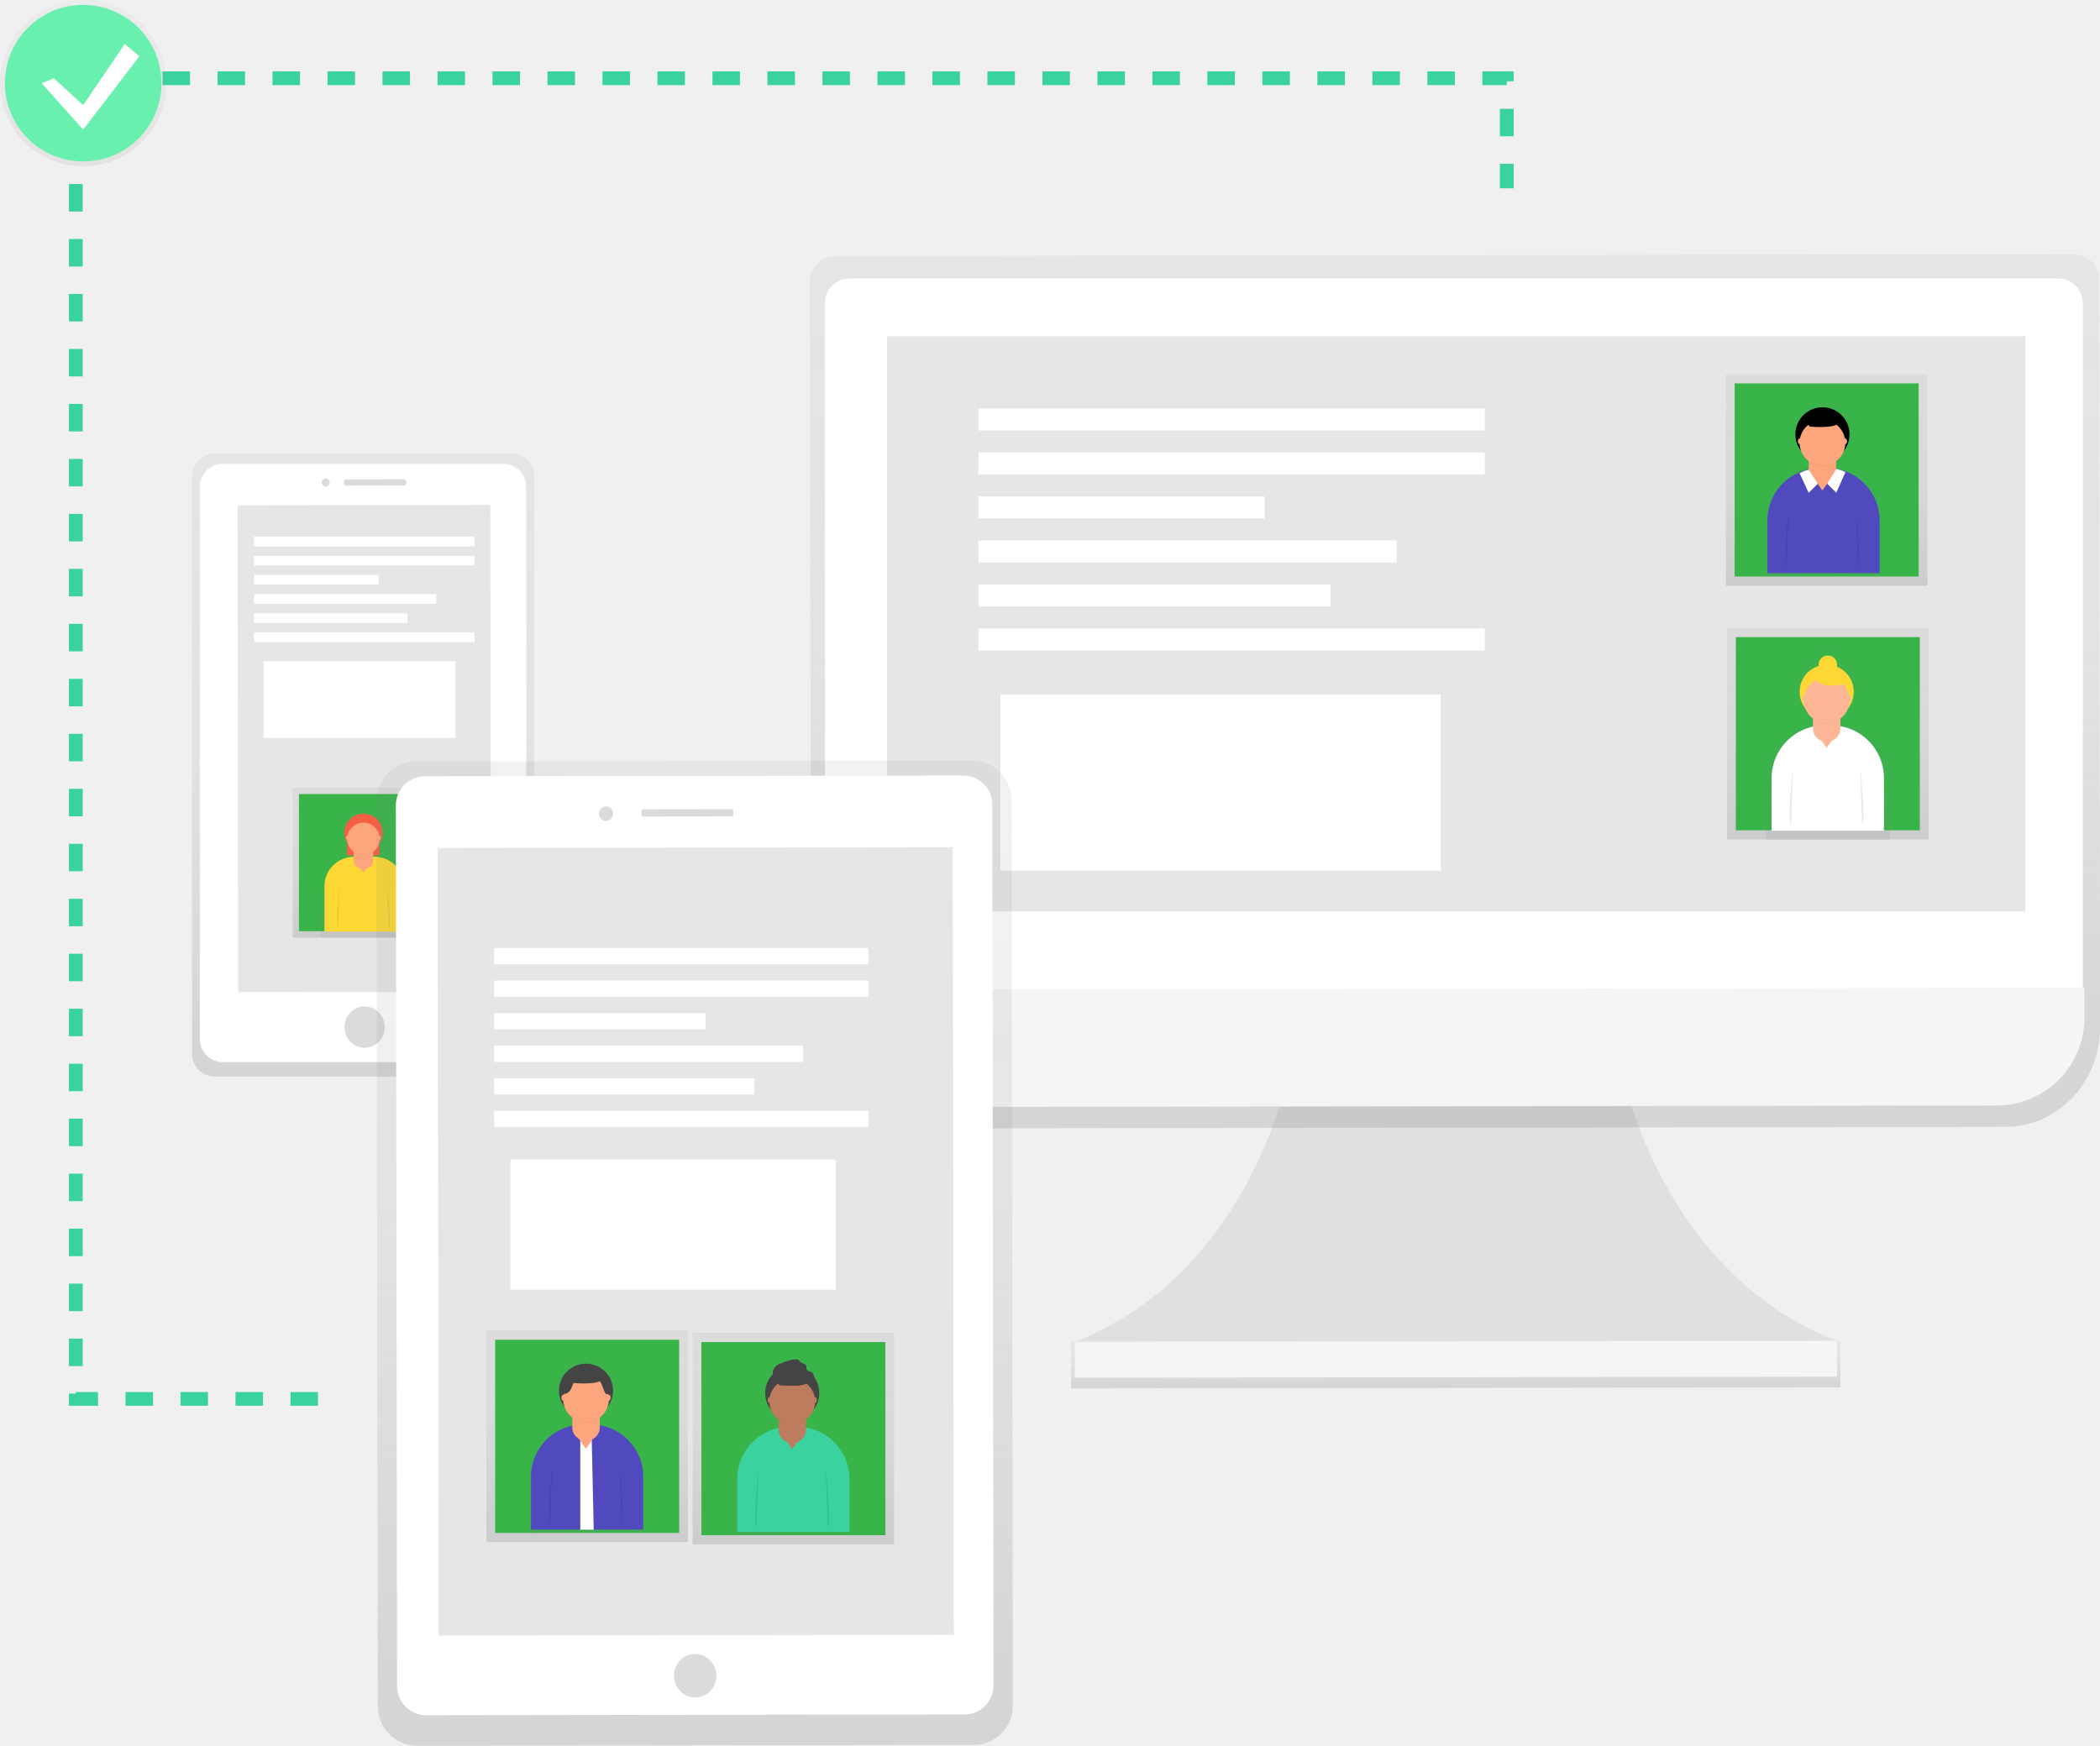
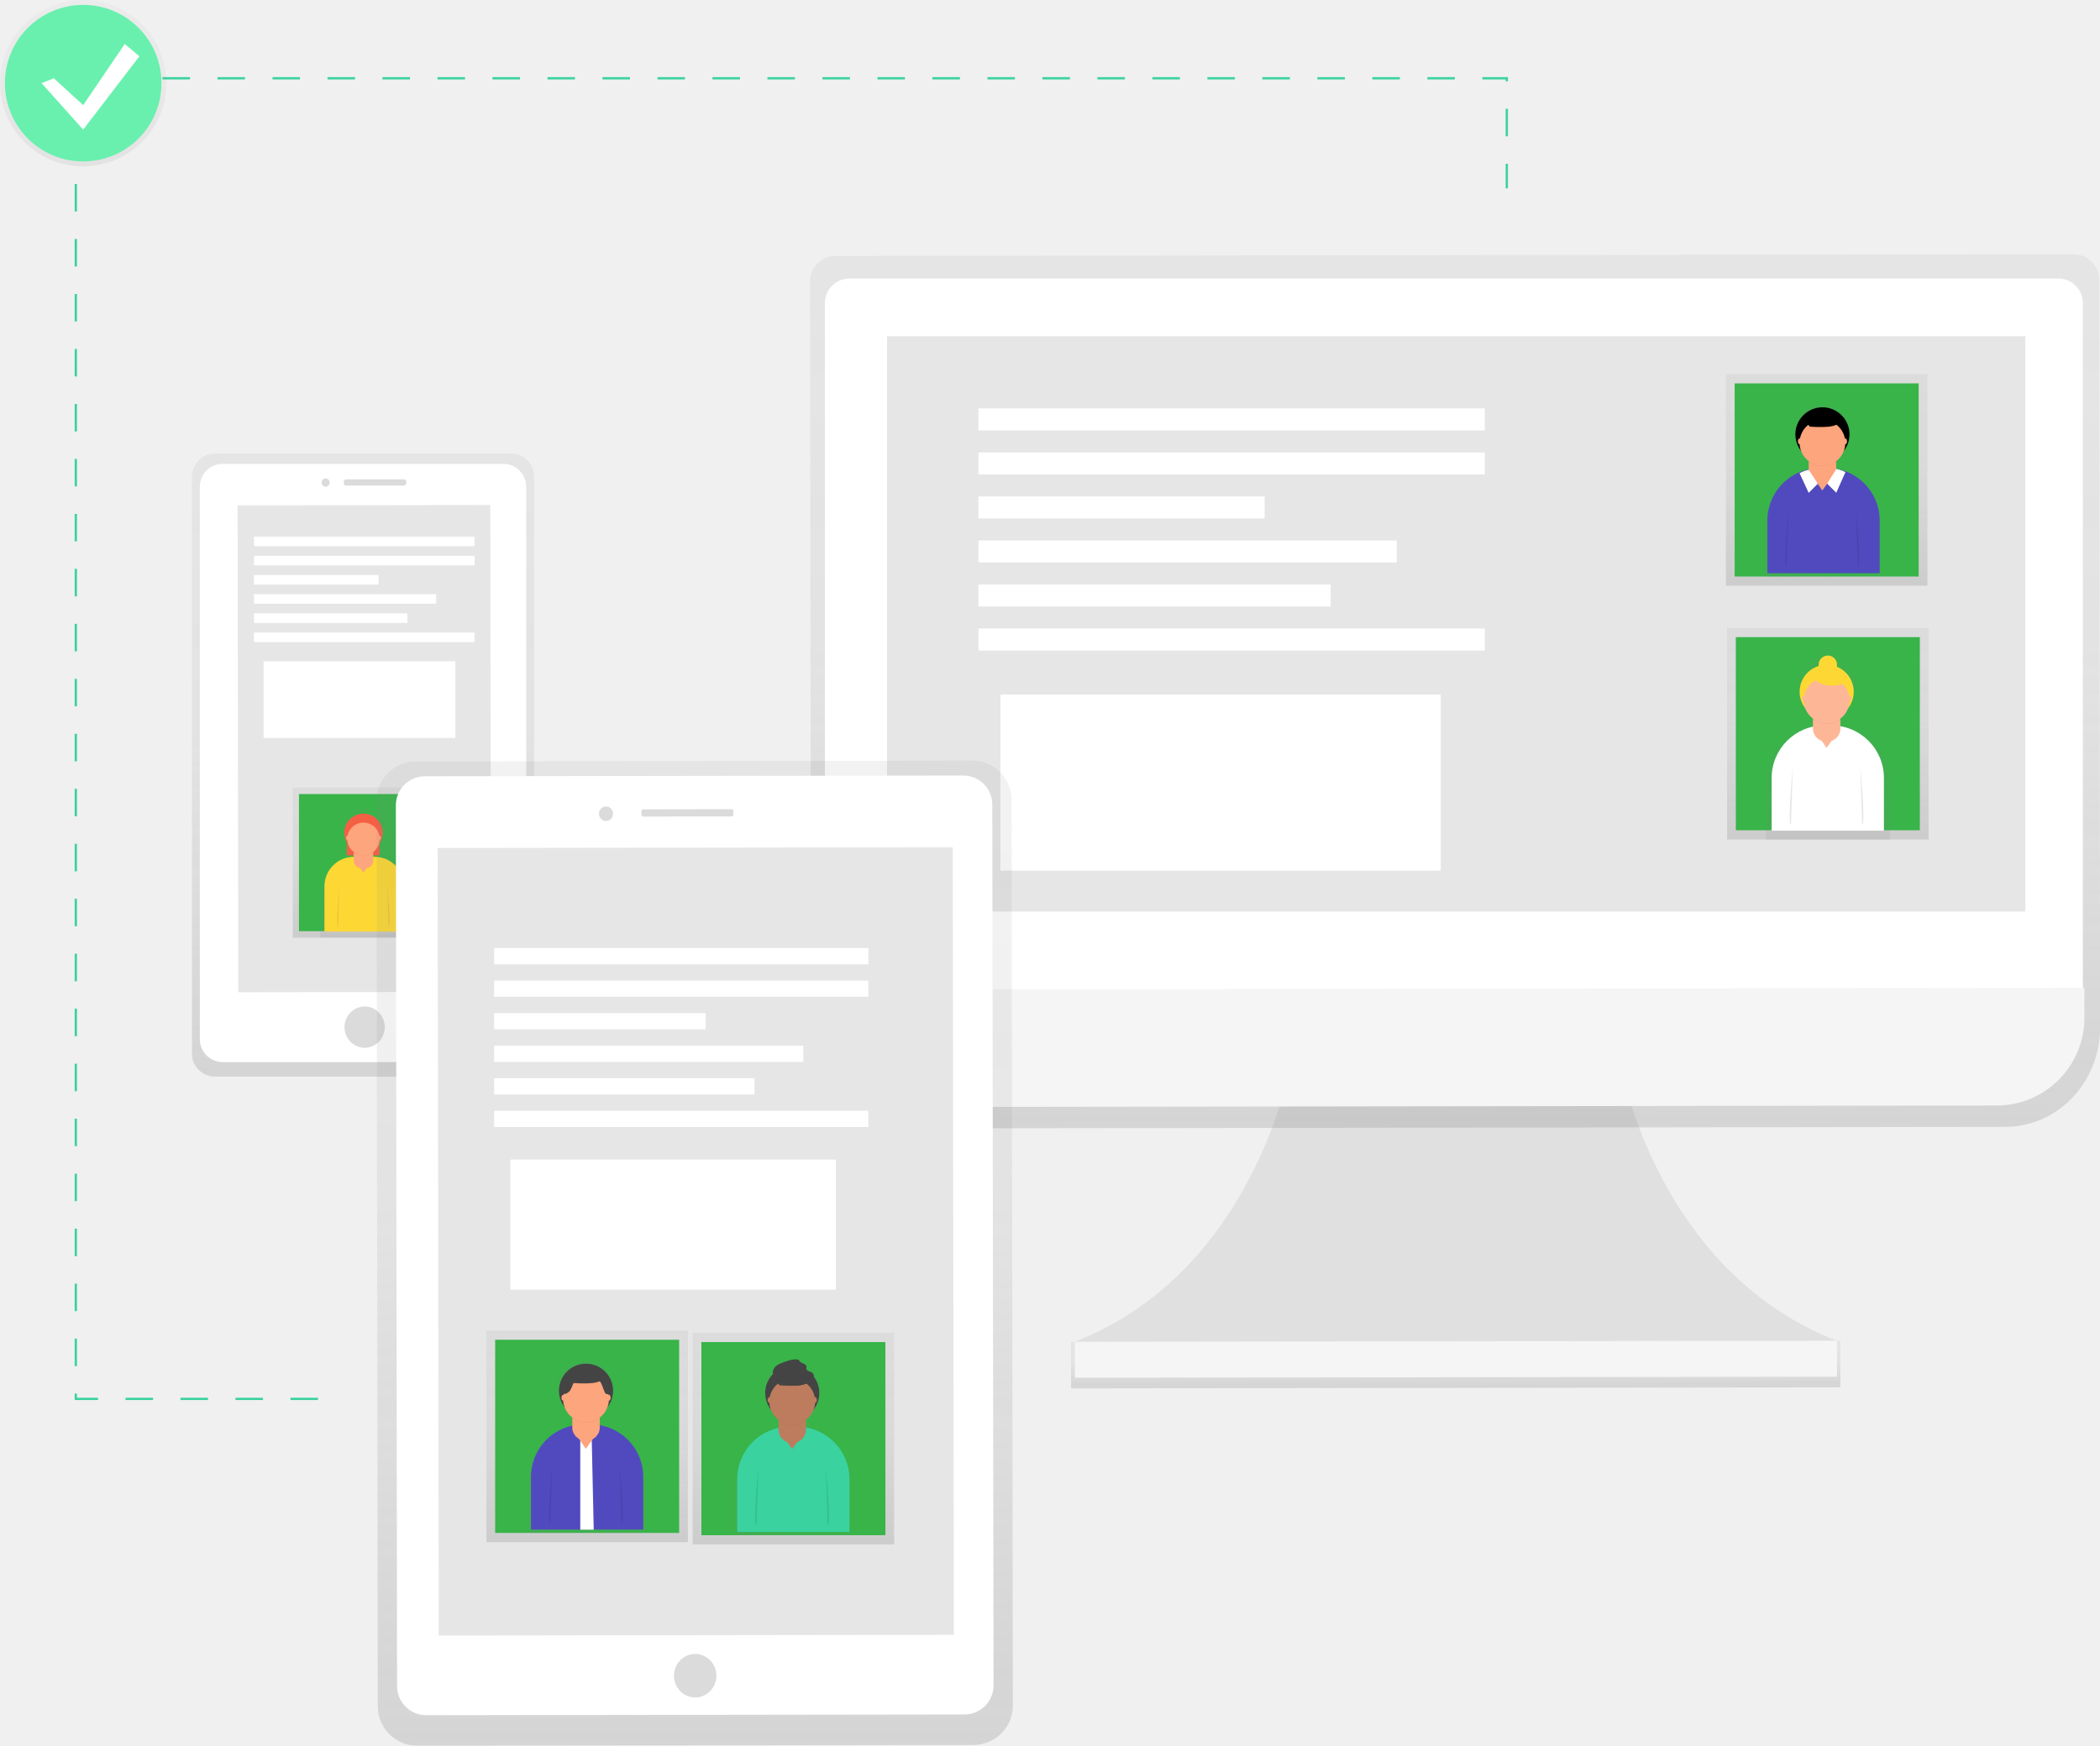
<svg xmlns="http://www.w3.org/2000/svg" xmlns:xlink="http://www.w3.org/1999/xlink" id="accd1a1b-d405-4dd1-89fa-f32239092656" data-name="Layer 1" width="916.48" height="762" viewBox="0 0 916.48 762">
  <defs>
    <linearGradient id="d814b87b-5dd1-42d1-a061-ee18783e4a9d" x1="300.81" y1="541.67" x2="300.81" y2="274.21" gradientTransform="matrix(1, 0, 0, 1.02, -0.05, -12.24)" gradientUnits="userSpaceOnUse">
      <stop offset="0" stop-color="gray" stop-opacity="0.25" />
      <stop offset="0.54" stop-color="gray" stop-opacity="0.12" />
      <stop offset="1" stop-color="gray" stop-opacity="0.1" />
    </linearGradient>
    <linearGradient id="e2f455a5-4864-4a97-8f60-359d47eda097" x1="158.98" y1="409.32" x2="158.98" y2="343.76" gradientTransform="matrix(1, 0, 0, 1, 0, 0)" xlink:href="#d814b87b-5dd1-42d1-a061-ee18783e4a9d" />
    <linearGradient id="d3dd56fe-2172-47b4-85ad-30ed5017061c" x1="300.75" y1="478.32" x2="300.75" y2="421.45" gradientTransform="matrix(1, 0, 0, 1, 0, 0)" xlink:href="#d814b87b-5dd1-42d1-a061-ee18783e4a9d" />
    <linearGradient id="10299c83-101f-4074-be69-71b1ee704760" x1="776.75" y1="675.12" x2="776.75" y2="654.79" gradientTransform="translate(0.31 -0.31)" xlink:href="#d814b87b-5dd1-42d1-a061-ee18783e4a9d" />
    <linearGradient id="9326adbe-442d-49cb-a08f-042121b25c65" x1="776.86" y1="561.94" x2="776.86" y2="194.31" gradientTransform="matrix(1, 0, 0, 1.04, -0.63, -19.87)" xlink:href="#d814b87b-5dd1-42d1-a061-ee18783e4a9d" />
    <linearGradient id="91382b0c-5cae-467a-9ec0-764e1390d1ca" x1="797.19" y1="255.67" x2="797.19" y2="163.33" gradientTransform="matrix(1, 0, 0, 1, 0, 0)" xlink:href="#d814b87b-5dd1-42d1-a061-ee18783e4a9d" />
    <linearGradient id="e5eb15fc-2b7b-4080-8b6c-aeb6913cd57f" x1="912.19" y1="283.02" x2="963.04" y2="283.02" gradientTransform="matrix(1, 0, 0, 1, 0, 0)" xlink:href="#d814b87b-5dd1-42d1-a061-ee18783e4a9d" />
    <linearGradient id="faa88f3d-9fdc-4237-abec-e584cacdbc95" x1="797.7" y1="366.44" x2="797.7" y2="274.1" gradientTransform="matrix(1, 0, 0, 1, 0, 0)" xlink:href="#d814b87b-5dd1-42d1-a061-ee18783e4a9d" />
    <linearGradient id="241e204d-5d0b-43ba-8a7f-393b75452fef" x1="939.46" y1="435.64" x2="939.46" y2="351.13" gradientTransform="matrix(1, 0, 0, 1, 0, 0)" xlink:href="#d814b87b-5dd1-42d1-a061-ee18783e4a9d" />
    <linearGradient id="4757d4c3-ed61-4851-a6bc-256878fd2ef8" x1="36.3" y1="72.59" x2="36.3" y2="0" gradientTransform="matrix(1, 0, 0, 1, 0, 0)" xlink:href="#d814b87b-5dd1-42d1-a061-ee18783e4a9d" />
    <linearGradient id="4ca8f1e7-fac6-4ad7-8b77-df7bb72626d8" x1="444.71" y1="829.36" x2="444.71" y2="406.22" gradientTransform="matrix(1, 0, 0, 1.02, 0.24, -11.29)" xlink:href="#d814b87b-5dd1-42d1-a061-ee18783e4a9d" />
    <linearGradient id="26999ef9-b016-4120-8eb6-cba13d632155" x1="445.2" y1="793.45" x2="445.2" y2="438.54" gradientTransform="matrix(1, 0, 0, 1.02, 0.24, -11.29)" gradientUnits="userSpaceOnUse">
      <stop offset="0" stop-opacity="0.09" />
      <stop offset="0.55" stop-opacity="0.07" />
      <stop offset="1" stop-opacity="0.02" />
    </linearGradient>
    <linearGradient id="952d3e93-eefa-46a1-a62d-5c717fcf8300" x1="346.25" y1="674.14" x2="346.25" y2="581.8" gradientTransform="matrix(1, 0, 0, 1, 0, 0)" xlink:href="#d814b87b-5dd1-42d1-a061-ee18783e4a9d" />
    <linearGradient id="d7a5f283-d15d-4302-af05-30c423bf3fa6" x1="462.59" y1="701.49" x2="513.44" y2="701.49" gradientTransform="matrix(1, 0, 0, 1, 0, 0)" xlink:href="#d814b87b-5dd1-42d1-a061-ee18783e4a9d" />
    <linearGradient id="f69ab994-6efe-4013-8793-43a7c154dd65" x1="256.25" y1="673.14" x2="256.25" y2="580.8" gradientTransform="matrix(1, 0, 0, 1, 0, 0)" xlink:href="#d814b87b-5dd1-42d1-a061-ee18783e4a9d" />
    <linearGradient id="6e6b4257-44fa-4433-8159-1f4b524edcbe" x1="372.59" y1="700.49" x2="423.44" y2="700.49" gradientTransform="matrix(1, 0, 0, 1, 0, 0)" xlink:href="#d814b87b-5dd1-42d1-a061-ee18783e4a9d" />
  </defs>
  <rect x="226.09" y="266.58" width="149.32" height="271.94" rx="10" ry="10" transform="matrix(1, 0, 0, 1, -142.32, -68.58)" fill="url(#d814b87b-5dd1-42d1-a061-ee18783e4a9d)" />
  <rect x="229.53" y="271.05" width="142.44" height="261.15" rx="10" ry="10" transform="matrix(1, 0, 0, 1, -142.32, -68.58)" fill="#fff" />
  <rect x="245.6" y="289.52" width="110.28" height="212.52" transform="translate(-142.31 -68.58) rotate(-0.08)" fill="#e6e6e6" />
  <ellipse cx="300.9" cy="517.35" rx="8.79" ry="9.01" transform="translate(-142.48 -68.58) rotate(-0.08)" fill="#dbdbdb" />
  <ellipse cx="283.88" cy="279.63" rx="1.76" ry="1.8" transform="translate(-142.15 -68.61) rotate(-0.08)" fill="#dbdbdb" />
  <rect x="291.79" y="278.25" width="27.26" height="2.7" rx="1" ry="1" transform="translate(-142.15 -68.58) rotate(-0.08)" fill="#dbdbdb" />
  <rect x="127.76" y="343.76" width="62.44" height="65.56" fill="url(#e2f455a5-4864-4a97-8f60-359d47eda097)" />
  <rect x="130.48" y="346.61" width="57.01" height="59.86" fill="#38b449" />
  <g opacity="0.5">
    <path d="M305.06,442.74v-1.13h3v-5.79a9.27,9.27,0,1,0-15.75-.43v6.22h3.31v1.33a19.22,19.22,0,0,0-14.11,18.52v16.86H320V461.46A19.21,19.21,0,0,0,305.06,442.74Z" transform="translate(-141.76 -69)" fill="url(#d3dd56fe-2172-47b4-85ad-30ed5017061c)" />
  </g>
  <rect x="151.38" y="362" width="14.25" height="11.4" fill="#f55f44" />
  <path d="M154.46,374h9a12.86,12.86,0,0,1,12.86,12.86v19.78a0,0,0,0,1,0,0H141.6a0,0,0,0,1,0,0V386.84A12.86,12.86,0,0,1,154.46,374Z" fill="#fdd835" />
  <rect x="154.37" y="368.3" width="8.51" height="10.64" rx="3.15" ry="3.15" fill="#fda57d" />
  <polygon points="157 378.62 158.59 380.94 160.26 378.62 157 378.62" fill="#fda57d" />
  <path d="M289.9,456s-1.69,16.82-.6,17.91" transform="translate(-141.76 -69)" opacity="0.1" />
  <path d="M310.8,456s1.69,16.82.6,17.91" transform="translate(-141.76 -69)" opacity="0.1" />
  <path d="M300.39,442.47a7.06,7.06,0,0,0,4.2-1.38,4.26,4.26,0,0,0-4.2-3.59h0a4.26,4.26,0,0,0-4.2,3.59A7.06,7.06,0,0,0,300.39,442.47Z" transform="translate(-141.76 -69)" opacity="0.05" />
  <circle cx="158.63" cy="363.55" r="8.39" fill="#f55f44" />
  <circle cx="158.63" cy="366.17" r="7.09" fill="#fda57d" />
  <ellipse cx="151.52" cy="365.71" rx="0.5" ry="0.9" fill="#fda57d" />
  <ellipse cx="165.75" cy="365.71" rx="0.5" ry="0.9" fill="#fda57d" />
  <rect x="110.86" y="234.26" width="96.24" height="4.18" fill="#fff" />
  <rect x="110.86" y="242.62" width="96.24" height="4.18" fill="#fff" />
  <rect x="110.86" y="250.99" width="54.4" height="4.18" fill="#fff" />
  <rect x="110.86" y="259.36" width="79.5" height="4.18" fill="#fff" />
  <rect x="110.86" y="267.73" width="66.95" height="4.18" fill="#fff" />
  <rect x="110.86" y="276.1" width="96.24" height="4.18" fill="#fff" />
  <rect x="115.05" y="288.65" width="83.69" height="33.47" fill="#fff" />
  <path d="M847.23,526.13s14,96.19,96.19,128.14l-166.3.23-166.3.23c82.06-32.18,95.85-128.41,95.85-128.41Z" transform="translate(-141.76 -69)" fill="#e0e0e0" />
  <rect x="609.17" y="654.5" width="335.74" height="20.32" transform="translate(-142.68 -67.93) rotate(-0.08)" fill="url(#10299c83-101f-4074-be69-71b1ee704760)" />
  <rect x="610.84" y="654.5" width="332.6" height="15.68" transform="translate(-142.67 -67.93) rotate(-0.08)" fill="#f5f5f5" />
  <path d="M1047,180l-540.9.75a11.1,11.1,0,0,0-10.83,11.36l.42,315.58v10.51c0,24,18.63,43.39,41.55,43.36l479.61-.66c22.91,0,41.46-19.49,41.43-43.47V506.93l-.42-315.58A11.1,11.1,0,0,0,1047,180Z" transform="translate(-141.76 -69)" fill="url(#9326adbe-442d-49cb-a08f-042121b25c65)" />
  <path d="M513,189.5h527.49a10.75,10.75,0,0,1,10.75,10.75V500.57a0,0,0,0,1,0,0h-549a0,0,0,0,1,0,0V200.25A10.75,10.75,0,0,1,513,189.5Z" transform="matrix(1, 0, 0, 1, -142.24, -67.93)" fill="#fff" />
  <path d="M1013.17,551.56l-472.36.65a38.32,38.32,0,0,1-38.37-38.27l0-13,549-.76,0,13A38.32,38.32,0,0,1,1013.17,551.56Z" transform="translate(-141.76 -69)" fill="#f5f5f5" />
  <rect x="529.35" y="214.7" width="496.81" height="251.12" transform="matrix(1, 0, 0, 1, -142.23, -67.93)" fill="#e6e6e6" />
  <rect x="753.22" y="163.33" width="87.94" height="92.34" fill="url(#91382b0c-5cae-467a-9ec0-764e1390d1ca)" />
  <rect x="757.04" y="167.35" width="80.3" height="84.31" fill="#38b449" />
  <g opacity="0.5">
    <path d="M944.44,273.84l-1-.36-.06.09h-.06v-2.72a6.27,6.27,0,0,0-.08-1,10.41,10.41,0,0,0,3.57-4.71,12.27,12.27,0,1,0-19.43,0,10.41,10.41,0,0,0,3.57,4.71,6.27,6.27,0,0,0-.08,1v3h0a25.44,25.44,0,0,0-18.67,24.52v22.31H963V298.34A25.44,25.44,0,0,0,944.44,273.84Z" transform="translate(-141.76 -69)" fill="url(#e5eb15fc-2b7b-4080-8b6c-aeb6913cd57f)" />
  </g>
  <path d="M794.3,204.29h3.1a22.93,22.93,0,0,1,22.93,22.93v23a0,0,0,0,1,0,0h-49a0,0,0,0,1,0,0v-23A22.93,22.93,0,0,1,794.3,204.29Z" fill="#514abf" />
  <rect x="789.36" y="196.3" width="11.99" height="14.99" rx="5.62" ry="5.62" fill="#fda57d" />
  <polygon points="785.2 206.94 789.22 215.56 793.21 211.57 789.22 205.44 785.2 206.94" opacity="0.05" />
  <path d="M927.1,275.52l4,8.62,4-4-4-6.12-1.84.56a4.61,4.61,0,0,0-.53.2Z" transform="translate(-141.76 -69)" fill="#fff" />
  <polygon points="805.52 206.52 801.49 215.56 797.49 211.57 801.6 205.12 805.52 206.52" opacity="0.05" />
  <path d="M947.14,275.1l-4,9-4-4,4.11-6.45.75.22a20,20,0,0,1,2.39.85Z" transform="translate(-141.76 -69)" fill="#fff" />
  <polygon points="793.05 210.83 795.29 214.09 797.65 210.83 793.05 210.83" fill="#fda57d" />
  <path d="M922.33,291.64s-2.38,23.69-.84,25.23" transform="translate(-141.76 -69)" opacity="0.1" />
  <path d="M951.77,291.64s2.38,23.69.84,25.23" transform="translate(-141.76 -69)" opacity="0.1" />
  <path d="M937.11,272.57a10,10,0,0,0,5.92-1.94,6,6,0,0,0-5.92-5.05h0a6,6,0,0,0-5.92,5.05A10,10,0,0,0,937.11,272.57Z" transform="translate(-141.76 -69)" opacity="0.05" />
  <circle cx="795.35" cy="189.6" r="11.81" />
  <circle cx="795.35" cy="193.3" r="9.99" fill="#fda57d" />
  <path d="M929.06,252.4l2.52,3.08s11.07,1,12.33-1.54-7.29-4.35-7.29-4.35Z" transform="translate(-141.76 -69)" opacity="0.05" />
  <path d="M929.06,252.12l2.52,3.08s11.07,1,12.33-1.54-7.29-4.35-7.29-4.35Z" transform="translate(-141.76 -69)" />
  <ellipse cx="785.34" cy="192.65" rx="0.7" ry="1.26" fill="#fda57d" />
  <ellipse cx="805.38" cy="192.65" rx="0.7" ry="1.26" fill="#fda57d" />
  <rect x="753.73" y="274.1" width="87.94" height="92.34" fill="url(#faa88f3d-9fdc-4237-abec-e584cacdbc95)" />
  <rect x="757.55" y="278.11" width="80.3" height="84.31" fill="#38b449" />
  <g opacity="0.5">
    <path d="M945.53,385.1V382c0-.15,0-.31,0-.46a11.07,11.07,0,0,0,3.74-5,13.05,13.05,0,0,0-5.45-20.07,4.44,4.44,0,1,0-8.73-.37,13.05,13.05,0,0,0-6.49,20.45,11.07,11.07,0,0,0,3.74,5c0,.15,0,.3,0,.46v3.28a24.48,24.48,0,0,0-19.87,24v26.31h54.1V409.33A24.48,24.48,0,0,0,945.53,385.1Z" transform="translate(-141.76 -69)" fill="url(#241e204d-5d0b-43ba-8a7f-393b75452fef)" />
  </g>
  <path d="M796.15,316.66h3.1a22.93,22.93,0,0,1,22.93,22.93v23a0,0,0,0,1,0,0h-49a0,0,0,0,1,0,0v-23a22.93,22.93,0,0,1,22.93-22.93Z" fill="#fff" />
  <rect x="791.2" y="308.67" width="11.99" height="14.99" rx="5.62" ry="5.62" fill="#fdb797" />
  <polygon points="794.9 323.2 797.14 326.46 799.49 323.2 794.9 323.2" fill="#fdb797" />
  <path d="M924.18,404s-2.38,23.69-.84,25.23" transform="translate(-141.76 -69)" opacity="0.1" />
  <path d="M953.62,404s2.38,23.69.84,25.23" transform="translate(-141.76 -69)" opacity="0.1" />
  <path d="M939,384.94a10,10,0,0,0,5.92-1.94,6,6,0,0,0-5.92-5.05h0A6,6,0,0,0,933,383,10,10,0,0,0,939,384.94Z" transform="translate(-141.76 -69)" opacity="0.05" />
  <circle cx="797.2" cy="301.97" r="11.81" fill="#fdd835" />
  <circle cx="797.2" cy="305.67" r="9.99" fill="#fdb797" />
  <ellipse cx="787.18" cy="305.02" rx="0.7" ry="1.26" fill="#fdb797" />
  <ellipse cx="807.23" cy="305.02" rx="0.7" ry="1.26" fill="#fdb797" />
  <circle cx="797.7" cy="290.16" r="4.01" fill="#fdd835" />
  <path d="M931.43,363.17s4,8,16.06,4l-4-4Z" transform="translate(-141.76 -69)" fill="#fdd835" />
  <rect x="427.01" y="178.28" width="220.98" height="9.61" fill="#fff" />
  <rect x="427.01" y="197.49" width="220.98" height="9.61" fill="#fff" />
  <rect x="427.01" y="216.71" width="124.9" height="9.61" fill="#fff" />
  <rect x="427.01" y="235.92" width="182.55" height="9.61" fill="#fff" />
  <rect x="427.01" y="255.14" width="153.72" height="9.61" fill="#fff" />
  <rect x="427.01" y="274.35" width="220.98" height="9.61" fill="#fff" />
  <rect x="436.62" y="303.18" width="192.15" height="76.86" fill="#fff" />
-   <polyline points="138.78 610.63 33.09 610.63 33.09 34.16 657.6 34.16 657.6 82.2" fill="none" stroke="#3ad29f" stroke-miterlimit="10" stroke-width="6" stroke-dasharray="12" />
+   <polyline points="138.78 610.63 33.09 610.63 33.09 34.16 657.6 34.16 657.6 82.2" fill="none" stroke="#3ad29f" stroke-miterlimit="10" strokeWidth="6" stroke-dasharray="12" />
  <g opacity="0.5">
    <circle cx="36.3" cy="36.3" r="36.3" fill="url(#4757d4c3-ed61-4851-a6bc-256878fd2ef8)" />
  </g>
  <circle cx="36.3" cy="36.3" r="34.16" fill="#69f0ae" />
  <polygon points="23.49 34.16 36.3 45.9 54.44 19.21 60.85 24.55 36.3 56.58 18.15 36.3 23.49 34.16" fill="#fff" />
  <rect x="306.35" y="401.2" width="277.16" height="429.64" rx="17.17" ry="17.17" transform="translate(-142.61 -68.38) rotate(-0.08)" fill="url(#4ca8f1e7-fac6-4ad7-8b77-df7bb72626d8)" />
  <rect x="325.75" y="434.02" width="239.35" height="360.35" transform="translate(-142.61 -68.38) rotate(-0.08)" fill="url(#26999ef9-b016-4120-8eb6-cba13d632155)" />
  <rect x="314.78" y="407.7" width="260.3" height="409.85" rx="12.68" ry="12.68" transform="translate(-142.61 -68.39) rotate(-0.08)" fill="#fff" />
  <rect x="332.99" y="439.01" width="224.79" height="343.76" transform="translate(-142.6 -68.38) rotate(-0.08)" fill="#e6e6e6" />
  <ellipse cx="446.25" cy="799.84" rx="9.26" ry="9.49" transform="matrix(1, 0, 0, 1, -142.86, -68.38)" fill="#dbdbdb" />
  <ellipse cx="406.24" cy="424.2" rx="3.09" ry="3.16" transform="translate(-142.35 -68.44) rotate(-0.08)" fill="#dbdbdb" />
  <rect x="421.68" y="422.25" width="40.14" height="3.16" rx="0.76" ry="0.76" transform="translate(-142.35 -68.39) rotate(-0.08)" fill="#dbdbdb" />
  <rect x="302.28" y="581.8" width="87.94" height="92.34" fill="url(#952d3e93-eefa-46a1-a62d-5c717fcf8300)" />
  <rect x="306.1" y="585.82" width="80.3" height="84.31" fill="#38b449" />
  <g opacity="0.5">
    <path d="M494.84,692.32l-1-.36-.06.09h-.06v-2.72a6.27,6.27,0,0,0-.08-1,10.41,10.41,0,0,0,3.57-4.71,12.27,12.27,0,1,0-19.43,0,10.41,10.41,0,0,0,3.57,4.71,6.27,6.27,0,0,0-.08,1v3h0a25.44,25.44,0,0,0-18.67,24.52v22.31h50.85V716.81A25.44,25.44,0,0,0,494.84,692.32Z" transform="translate(-141.76 -69)" fill="url(#d7a5f283-d15d-4302-af05-30c423bf3fa6)" />
  </g>
  <path d="M344.7,622.76h3.1a22.93,22.93,0,0,1,22.93,22.93v23a0,0,0,0,1,0,0h-49a0,0,0,0,1,0,0v-23A22.93,22.93,0,0,1,344.7,622.76Z" fill="#3ad29f" />
  <rect x="339.76" y="614.77" width="11.99" height="14.99" rx="5.62" ry="5.62" fill="#be7c5e" />
  <polygon points="343.45 629.3 345.69 632.56 348.05 629.3 343.45 629.3" fill="#be7c5e" />
  <path d="M472.73,710.11s-2.38,23.69-.84,25.23" transform="translate(-141.76 -69)" opacity="0.1" />
  <path d="M502.17,710.11s2.38,23.69.84,25.23" transform="translate(-141.76 -69)" opacity="0.1" />
  <path d="M487.51,691a10,10,0,0,0,5.92-1.94,6,6,0,0,0-5.92-5.05h0a6,6,0,0,0-5.92,5.05A10,10,0,0,0,487.51,691Z" transform="translate(-141.76 -69)" opacity="0.05" />
  <circle cx="345.75" cy="608.07" r="11.81" fill="#444" />
  <circle cx="345.75" cy="611.77" r="9.99" fill="#be7c5e" />
  <path d="M479.46,670.87l2.52,3.08s11.07,1,12.33-1.54-7.29-4.35-7.29-4.35Z" transform="translate(-141.76 -69)" opacity="0.05" />
  <path d="M479.46,670.59l2.52,3.08s11.07,1,12.33-1.54-7.29-4.35-7.29-4.35Z" transform="translate(-141.76 -69)" fill="#444" />
  <ellipse cx="335.74" cy="611.12" rx="0.7" ry="1.26" fill="#be7c5e" />
  <ellipse cx="355.78" cy="611.12" rx="0.7" ry="1.26" fill="#be7c5e" />
  <path d="M479.7,666.09a6,6,0,0,1,3.08-2.07c2.21-.88,4.51-1.78,6.88-1.62a1.16,1.16,0,0,1,.65.19,2.24,2.24,0,0,1,.39.57c.72,1.07,2.74,1,3,2.26.07.41-.1.85,0,1.25.26,1,1.67.9,2.5,1.47a2.28,2.28,0,0,1,.2,3.18,6,6,0,0,1-3.06,1.74,11.8,11.8,0,0,1-6.45.57C483.86,672.84,476.77,670.88,479.7,666.09Z" transform="translate(-141.76 -69)" fill="#444" />
  <rect x="212.28" y="580.8" width="87.94" height="92.34" fill="url(#f69ab994-6efe-4013-8793-43a7c154dd65)" />
  <rect x="216.1" y="584.82" width="80.3" height="84.31" fill="#38b449" />
  <g opacity="0.5">
    <path d="M404.84,691.32l-1-.36-.06.09h-.06v-2.72a6.27,6.27,0,0,0-.08-1,10.41,10.41,0,0,0,3.57-4.71,12.27,12.27,0,1,0-19.43,0,10.41,10.41,0,0,0,3.57,4.71,6.27,6.27,0,0,0-.08,1v3h0a25.44,25.44,0,0,0-18.67,24.52v22.31h50.85V715.81A25.44,25.44,0,0,0,404.84,691.32Z" transform="translate(-141.76 -69)" fill="url(#6e6b4257-44fa-4433-8159-1f4b524edcbe)" />
  </g>
  <path d="M254.7,621.76h3.1a22.93,22.93,0,0,1,22.93,22.93v23a0,0,0,0,1,0,0h-49a0,0,0,0,1,0,0v-23A22.93,22.93,0,0,1,254.7,621.76Z" fill="#514abf" />
  <rect x="249.76" y="613.77" width="11.99" height="14.99" rx="5.62" ry="5.62" fill="#fda57d" />
  <path d="M382.73,709.11s-2.38,23.69-.84,25.23" transform="translate(-141.76 -69)" opacity="0.1" />
  <path d="M412.17,709.11s2.38,23.69.84,25.23" transform="translate(-141.76 -69)" opacity="0.1" />
  <path d="M397.51,690a10,10,0,0,0,5.92-1.94,6,6,0,0,0-5.92-5.05h0a6,6,0,0,0-5.92,5.05A10,10,0,0,0,397.51,690Z" transform="translate(-141.76 -69)" opacity="0.05" />
  <circle cx="255.75" cy="607.07" r="11.81" fill="#444" />
  <circle cx="255.75" cy="610.77" r="9.99" fill="#fda57d" />
  <path d="M389.46,669.87l2.52,3.08s11.07,1,12.33-1.54-7.29-4.35-7.29-4.35Z" transform="translate(-141.76 -69)" opacity="0.05" />
  <path d="M389.46,669.59l2.52,3.08s11.07,1,12.33-1.54-7.29-4.35-7.29-4.35Z" transform="translate(-141.76 -69)" fill="#444" />
  <ellipse cx="245.74" cy="610.12" rx="0.7" ry="1.26" fill="#fda57d" />
  <ellipse cx="265.78" cy="610.12" rx="0.7" ry="1.26" fill="#fda57d" />
  <rect x="215.64" y="413.83" width="163.33" height="7.1" fill="#fff" />
  <rect x="215.64" y="428.03" width="163.33" height="7.1" fill="#fff" />
  <rect x="215.64" y="442.23" width="92.32" height="7.1" fill="#fff" />
  <rect x="215.64" y="456.44" width="134.93" height="7.1" fill="#fff" />
  <rect x="215.64" y="470.64" width="113.62" height="7.1" fill="#fff" />
  <rect x="215.64" y="484.84" width="163.33" height="7.1" fill="#fff" />
  <rect x="222.74" y="506.15" width="142.03" height="56.81" fill="#fff" />
  <path d="M390.57,676a16.26,16.26,0,0,0,1.25-2.8,6.87,6.87,0,0,1,12.23-.48c.82,1.47,1.09,3.21,2,4.63a1.17,1.17,0,0,0,1.69-.31,2.22,2.22,0,0,0,.11-1.9c-.21-.62-.56-1.19-.79-1.8a14.26,14.26,0,0,0-1-2.88,5.94,5.94,0,0,0-2-1.67c-2.21-1.36-4.77-2.77-7.27-2a9.37,9.37,0,0,0-2.37,1.21l-3.18,2a10,10,0,0,0-2.7,2.21c-.69.9-2,3.59-1.39,4.75C387.87,678.28,389.94,676.83,390.57,676Z" transform="translate(-141.76 -69)" fill="#444" />
  <polygon points="253.24 628 253.24 667.73 259.11 667.73 258.24 628 253.24 628" fill="#fff" />
  <polygon points="252.26 627.46 255.66 632.41 259.24 627.46 252.26 627.46" fill="#fda57d" />
</svg>
